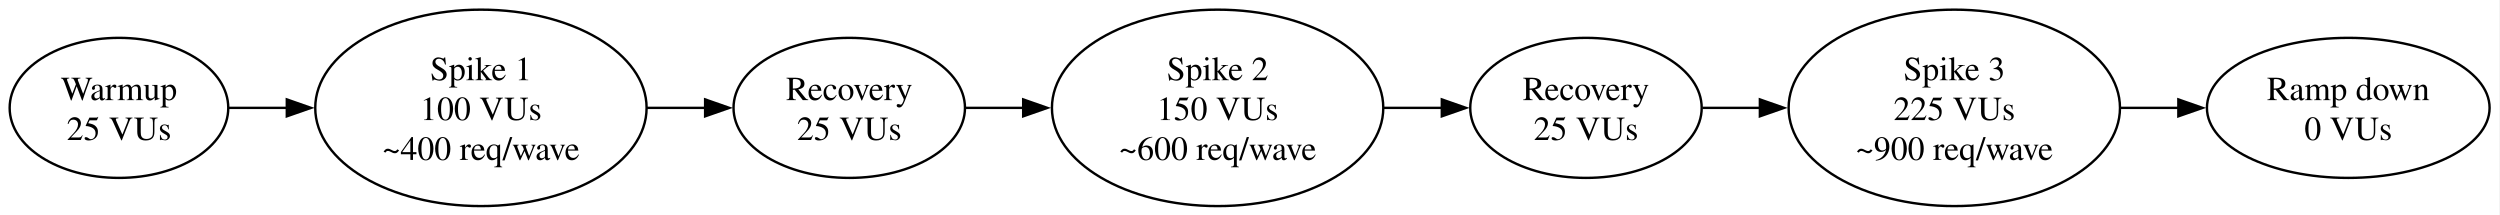
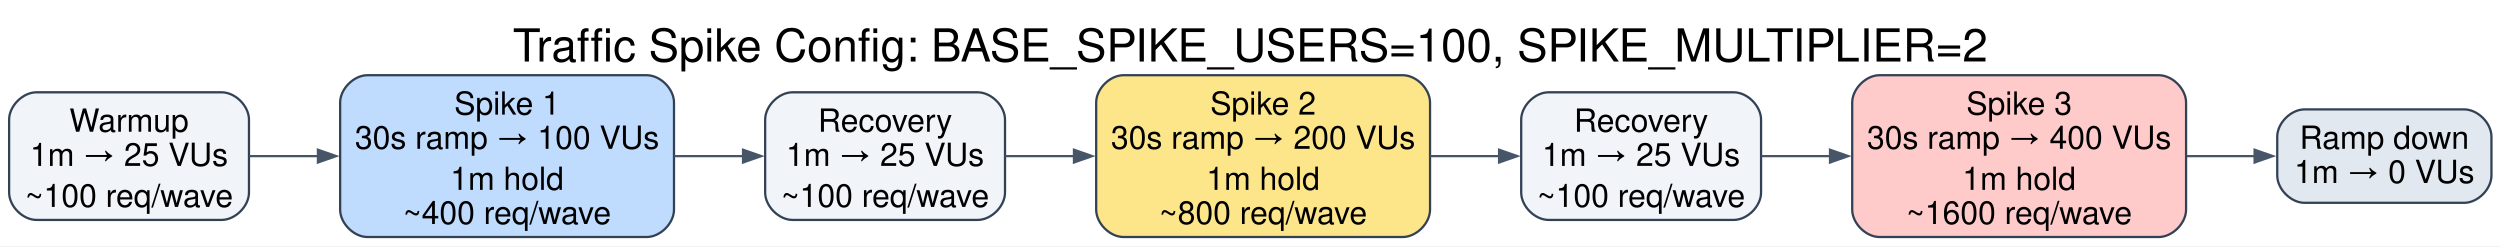
- <svg xmlns="http://www.w3.org/2000/svg" width="1035pt" height="89pt" viewBox="0.00 0.00 1035.00 89.00">
-   <g id="graph0" class="graph" transform="scale(1 1) rotate(0) translate(4 85.32)">
-     <polygon fill="white" stroke="none" points="-4,4 -4,-85.32 1030.7,-85.32 1030.7,4 -4,4" />
+ <svg xmlns="http://www.w3.org/2000/svg" width="1097pt" height="108pt" viewBox="0.00 0.00 1097.00 108.00">
+   <g id="graph0" class="graph" transform="scale(1 1) rotate(0) translate(4 104)">
+     <polygon fill="white" stroke="none" points="-4,4 -4,-104 1093.25,-104 1093.25,4 -4,4" />
+     <text xml:space="preserve" text-anchor="middle" x="544.62" y="-77" font-family="Helvetica,sans-Serif" font-size="20.00">Traffic Spike Config: BASE_SPIKE_USERS=100, SPIKE_MULTIPLIER=2</text>
    <g id="node1" class="node">
-       <ellipse fill="none" stroke="black" cx="45.25" cy="-40.66" rx="45.25" ry="28.99" />
-       <text xml:space="preserve" text-anchor="middle" x="45.25" y="-43.86" font-family="Times,serif" font-size="14.00">Warmup</text>
-       <text xml:space="preserve" text-anchor="middle" x="45.25" y="-27.36" font-family="Times,serif" font-size="14.00">25 VUs</text>
+       <path fill="#f1f5f9" stroke="#334155" d="M93.25,-63.5C93.25,-63.5 12,-63.5 12,-63.5 6,-63.5 0,-57.5 0,-51.5 0,-51.5 0,-19.5 0,-19.5 0,-13.5 6,-7.5 12,-7.5 12,-7.5 93.25,-7.5 93.25,-7.5 99.25,-7.5 105.25,-13.5 105.25,-19.5 105.25,-19.5 105.25,-51.5 105.25,-51.5 105.25,-57.5 99.25,-63.5 93.25,-63.5" />
+       <text xml:space="preserve" text-anchor="middle" x="52.62" y="-46.2" font-family="Helvetica,sans-Serif" font-size="14.00">Warmup</text>
+       <text xml:space="preserve" text-anchor="middle" x="52.62" y="-31.2" font-family="Helvetica,sans-Serif" font-size="14.00">1m → 25 VUs</text>
+       <text xml:space="preserve" text-anchor="middle" x="52.62" y="-13.2" font-family="Helvetica,sans-Serif" font-size="14.00">~100 req/wave</text>
    </g>
    <g id="node2" class="node">
-       <ellipse fill="none" stroke="black" cx="195.1" cy="-40.66" rx="68.59" ry="40.66" />
-       <text xml:space="preserve" text-anchor="middle" x="195.1" y="-52.11" font-family="Times,serif" font-size="14.00">Spike 1</text>
-       <text xml:space="preserve" text-anchor="middle" x="195.1" y="-35.61" font-family="Times,serif" font-size="14.00">100 VUs</text>
-       <text xml:space="preserve" text-anchor="middle" x="195.1" y="-19.11" font-family="Times,serif" font-size="14.00">~400 req/wave</text>
+       <path fill="#bfdbfe" stroke="#334155" d="M279.75,-71C279.75,-71 157.25,-71 157.25,-71 151.25,-71 145.25,-65 145.25,-59 145.25,-59 145.25,-12 145.25,-12 145.25,-6 151.25,0 157.25,0 157.25,0 279.75,0 279.75,0 285.75,0 291.75,-6 291.75,-12 291.75,-12 291.75,-59 291.75,-59 291.75,-65 285.75,-71 279.75,-71" />
+       <text xml:space="preserve" text-anchor="middle" x="218.5" y="-53.7" font-family="Helvetica,sans-Serif" font-size="14.00">Spike 1</text>
+       <text xml:space="preserve" text-anchor="middle" x="218.5" y="-38.7" font-family="Helvetica,sans-Serif" font-size="14.00">30s ramp → 100 VUs</text>
+       <text xml:space="preserve" text-anchor="middle" x="218.5" y="-20.7" font-family="Helvetica,sans-Serif" font-size="14.00">1m hold</text>
+       <text xml:space="preserve" text-anchor="middle" x="218.5" y="-5.7" font-family="Helvetica,sans-Serif" font-size="14.00">~400 req/wave</text>
    </g>
    <g id="edge1" class="edge">
-       <path fill="none" stroke="black" d="M90.61,-40.66C98.33,-40.66 106.57,-40.66 114.89,-40.66" />
-       <polygon fill="black" stroke="black" points="114.74,-44.16 124.74,-40.66 114.74,-37.16 114.74,-44.16" />
+       <path fill="none" stroke="#475569" d="M105.48,-35.5C115.1,-35.5 125.36,-35.5 135.62,-35.5" />
+       <polygon fill="#475569" stroke="#475569" points="135.51,-38.3 143.51,-35.5 135.51,-32.7 135.51,-38.3" />
    </g>
    <g id="node3" class="node">
-       <ellipse fill="none" stroke="black" cx="347.59" cy="-40.66" rx="47.91" ry="28.99" />
-       <text xml:space="preserve" text-anchor="middle" x="347.59" y="-43.86" font-family="Times,serif" font-size="14.00">Recovery</text>
-       <text xml:space="preserve" text-anchor="middle" x="347.59" y="-27.36" font-family="Times,serif" font-size="14.00">25 VUs</text>
+       <path fill="#f1f5f9" stroke="#334155" d="M425,-63.5C425,-63.5 343.75,-63.5 343.75,-63.5 337.75,-63.5 331.75,-57.5 331.75,-51.5 331.75,-51.5 331.75,-19.5 331.75,-19.5 331.75,-13.5 337.75,-7.5 343.75,-7.5 343.75,-7.5 425,-7.5 425,-7.5 431,-7.5 437,-13.5 437,-19.5 437,-19.5 437,-51.5 437,-51.5 437,-57.5 431,-63.5 425,-63.5" />
+       <text xml:space="preserve" text-anchor="middle" x="384.38" y="-46.2" font-family="Helvetica,sans-Serif" font-size="14.00">Recovery</text>
+       <text xml:space="preserve" text-anchor="middle" x="384.38" y="-31.2" font-family="Helvetica,sans-Serif" font-size="14.00">1m → 25 VUs</text>
+       <text xml:space="preserve" text-anchor="middle" x="384.38" y="-13.2" font-family="Helvetica,sans-Serif" font-size="14.00">~100 req/wave</text>
    </g>
    <g id="edge2" class="edge">
-       <path fill="none" stroke="black" d="M263.86,-40.66C271.94,-40.66 280.12,-40.66 288.05,-40.66" />
-       <polygon fill="black" stroke="black" points="287.92,-44.16 297.92,-40.66 287.92,-37.16 287.92,-44.16" />
+       <path fill="none" stroke="#475569" d="M291.85,-35.5C301.99,-35.5 312.33,-35.5 322.23,-35.5" />
+       <polygon fill="#475569" stroke="#475569" points="322.05,-38.3 330.05,-35.5 322.05,-32.7 322.05,-38.3" />
    </g>
    <g id="node4" class="node">
-       <ellipse fill="none" stroke="black" cx="500.09" cy="-40.66" rx="68.59" ry="40.66" />
-       <text xml:space="preserve" text-anchor="middle" x="500.09" y="-52.11" font-family="Times,serif" font-size="14.00">Spike 2</text>
-       <text xml:space="preserve" text-anchor="middle" x="500.09" y="-35.61" font-family="Times,serif" font-size="14.00">150 VUs</text>
-       <text xml:space="preserve" text-anchor="middle" x="500.09" y="-19.11" font-family="Times,serif" font-size="14.00">~600 req/wave</text>
+       <path fill="#fde68a" stroke="#334155" d="M611.5,-71C611.5,-71 489,-71 489,-71 483,-71 477,-65 477,-59 477,-59 477,-12 477,-12 477,-6 483,0 489,0 489,0 611.5,0 611.5,0 617.5,0 623.5,-6 623.5,-12 623.5,-12 623.5,-59 623.5,-59 623.5,-65 617.5,-71 611.5,-71" />
+       <text xml:space="preserve" text-anchor="middle" x="550.25" y="-53.7" font-family="Helvetica,sans-Serif" font-size="14.00">Spike 2</text>
+       <text xml:space="preserve" text-anchor="middle" x="550.25" y="-38.7" font-family="Helvetica,sans-Serif" font-size="14.00">30s ramp → 200 VUs</text>
+       <text xml:space="preserve" text-anchor="middle" x="550.25" y="-20.7" font-family="Helvetica,sans-Serif" font-size="14.00">1m hold</text>
+       <text xml:space="preserve" text-anchor="middle" x="550.25" y="-5.7" font-family="Helvetica,sans-Serif" font-size="14.00">~800 req/wave</text>
    </g>
    <g id="edge3" class="edge">
-       <path fill="none" stroke="black" d="M395.8,-40.66C403.42,-40.66 411.48,-40.66 419.61,-40.66" />
-       <polygon fill="black" stroke="black" points="419.6,-44.16 429.6,-40.66 419.6,-37.16 419.6,-44.16" />
+       <path fill="none" stroke="#475569" d="M437.23,-35.5C446.85,-35.5 457.11,-35.5 467.37,-35.5" />
+       <polygon fill="#475569" stroke="#475569" points="467.26,-38.3 475.26,-35.5 467.26,-32.7 467.26,-38.3" />
    </g>
    <g id="node5" class="node">
-       <ellipse fill="none" stroke="black" cx="652.59" cy="-40.66" rx="47.91" ry="28.99" />
-       <text xml:space="preserve" text-anchor="middle" x="652.59" y="-43.86" font-family="Times,serif" font-size="14.00">Recovery</text>
-       <text xml:space="preserve" text-anchor="middle" x="652.59" y="-27.36" font-family="Times,serif" font-size="14.00">25 VUs</text>
+       <path fill="#f1f5f9" stroke="#334155" d="M756.75,-63.5C756.75,-63.5 675.5,-63.5 675.5,-63.5 669.5,-63.5 663.5,-57.5 663.5,-51.5 663.5,-51.5 663.5,-19.5 663.5,-19.5 663.5,-13.5 669.5,-7.5 675.5,-7.5 675.5,-7.5 756.75,-7.5 756.75,-7.5 762.75,-7.5 768.75,-13.5 768.75,-19.5 768.75,-19.5 768.75,-51.5 768.75,-51.5 768.75,-57.5 762.75,-63.5 756.75,-63.5" />
+       <text xml:space="preserve" text-anchor="middle" x="716.12" y="-46.2" font-family="Helvetica,sans-Serif" font-size="14.00">Recovery</text>
+       <text xml:space="preserve" text-anchor="middle" x="716.12" y="-31.2" font-family="Helvetica,sans-Serif" font-size="14.00">1m → 25 VUs</text>
+       <text xml:space="preserve" text-anchor="middle" x="716.12" y="-13.2" font-family="Helvetica,sans-Serif" font-size="14.00">~100 req/wave</text>
    </g>
    <g id="edge4" class="edge">
-       <path fill="none" stroke="black" d="M568.85,-40.66C576.93,-40.66 585.12,-40.66 593.04,-40.66" />
-       <polygon fill="black" stroke="black" points="592.91,-44.16 602.91,-40.66 592.91,-37.16 592.91,-44.16" />
+       <path fill="none" stroke="#475569" d="M623.6,-35.5C633.74,-35.5 644.08,-35.5 653.98,-35.5" />
+       <polygon fill="#475569" stroke="#475569" points="653.8,-38.3 661.8,-35.5 653.8,-32.7 653.8,-38.3" />
    </g>
    <g id="node6" class="node">
-       <ellipse fill="none" stroke="black" cx="805.08" cy="-40.66" rx="68.59" ry="40.66" />
-       <text xml:space="preserve" text-anchor="middle" x="805.08" y="-52.11" font-family="Times,serif" font-size="14.00">Spike 3</text>
-       <text xml:space="preserve" text-anchor="middle" x="805.08" y="-35.61" font-family="Times,serif" font-size="14.00">225 VUs</text>
-       <text xml:space="preserve" text-anchor="middle" x="805.08" y="-19.11" font-family="Times,serif" font-size="14.00">~900 req/wave</text>
+       <path fill="#fecaca" stroke="#334155" d="M943.25,-71C943.25,-71 820.75,-71 820.75,-71 814.75,-71 808.75,-65 808.75,-59 808.75,-59 808.75,-12 808.75,-12 808.75,-6 814.75,0 820.75,0 820.75,0 943.25,0 943.25,0 949.25,0 955.25,-6 955.25,-12 955.25,-12 955.25,-59 955.25,-59 955.25,-65 949.25,-71 943.25,-71" />
+       <text xml:space="preserve" text-anchor="middle" x="882" y="-53.7" font-family="Helvetica,sans-Serif" font-size="14.00">Spike 3</text>
+       <text xml:space="preserve" text-anchor="middle" x="882" y="-38.7" font-family="Helvetica,sans-Serif" font-size="14.00">30s ramp → 400 VUs</text>
+       <text xml:space="preserve" text-anchor="middle" x="882" y="-20.7" font-family="Helvetica,sans-Serif" font-size="14.00">1m hold</text>
+       <text xml:space="preserve" text-anchor="middle" x="882" y="-5.7" font-family="Helvetica,sans-Serif" font-size="14.00">~1600 req/wave</text>
    </g>
    <g id="edge5" class="edge">
-       <path fill="none" stroke="black" d="M700.79,-40.66C708.41,-40.66 716.47,-40.66 724.6,-40.66" />
-       <polygon fill="black" stroke="black" points="724.59,-44.16 734.59,-40.66 724.59,-37.16 724.59,-44.16" />
+       <path fill="none" stroke="#475569" d="M768.98,-35.5C778.6,-35.5 788.86,-35.5 799.12,-35.5" />
+       <polygon fill="#475569" stroke="#475569" points="799.01,-38.3 807.01,-35.5 799.01,-32.7 799.01,-38.3" />
    </g>
    <g id="node7" class="node">
-       <ellipse fill="none" stroke="black" cx="968.18" cy="-40.66" rx="58.51" ry="28.99" />
-       <text xml:space="preserve" text-anchor="middle" x="968.18" y="-43.86" font-family="Times,serif" font-size="14.00">Ramp down</text>
-       <text xml:space="preserve" text-anchor="middle" x="968.18" y="-27.36" font-family="Times,serif" font-size="14.00">0 VUs</text>
+       <path fill="#e2e8f0" stroke="#334155" d="M1077.25,-56C1077.25,-56 1007.25,-56 1007.25,-56 1001.25,-56 995.25,-50 995.25,-44 995.25,-44 995.25,-27 995.25,-27 995.25,-21 1001.25,-15 1007.25,-15 1007.25,-15 1077.25,-15 1077.25,-15 1083.25,-15 1089.25,-21 1089.25,-27 1089.25,-27 1089.25,-44 1089.25,-44 1089.25,-50 1083.25,-56 1077.25,-56" />
+       <text xml:space="preserve" text-anchor="middle" x="1042.25" y="-38.7" font-family="Helvetica,sans-Serif" font-size="14.00">Ramp down</text>
+       <text xml:space="preserve" text-anchor="middle" x="1042.25" y="-23.7" font-family="Helvetica,sans-Serif" font-size="14.00">1m → 0 VUs</text>
    </g>
    <g id="edge6" class="edge">
-       <path fill="none" stroke="black" d="M873.94,-40.66C881.85,-40.66 889.94,-40.66 897.87,-40.66" />
-       <polygon fill="black" stroke="black" points="897.84,-44.16 907.84,-40.66 897.84,-37.16 897.84,-44.16" />
+       <path fill="none" stroke="#475569" d="M955.64,-35.5C965.63,-35.5 975.77,-35.5 985.4,-35.5" />
+       <polygon fill="#475569" stroke="#475569" points="985.32,-38.3 993.32,-35.5 985.32,-32.7 985.32,-38.3" />
    </g>
  </g>
</svg>
